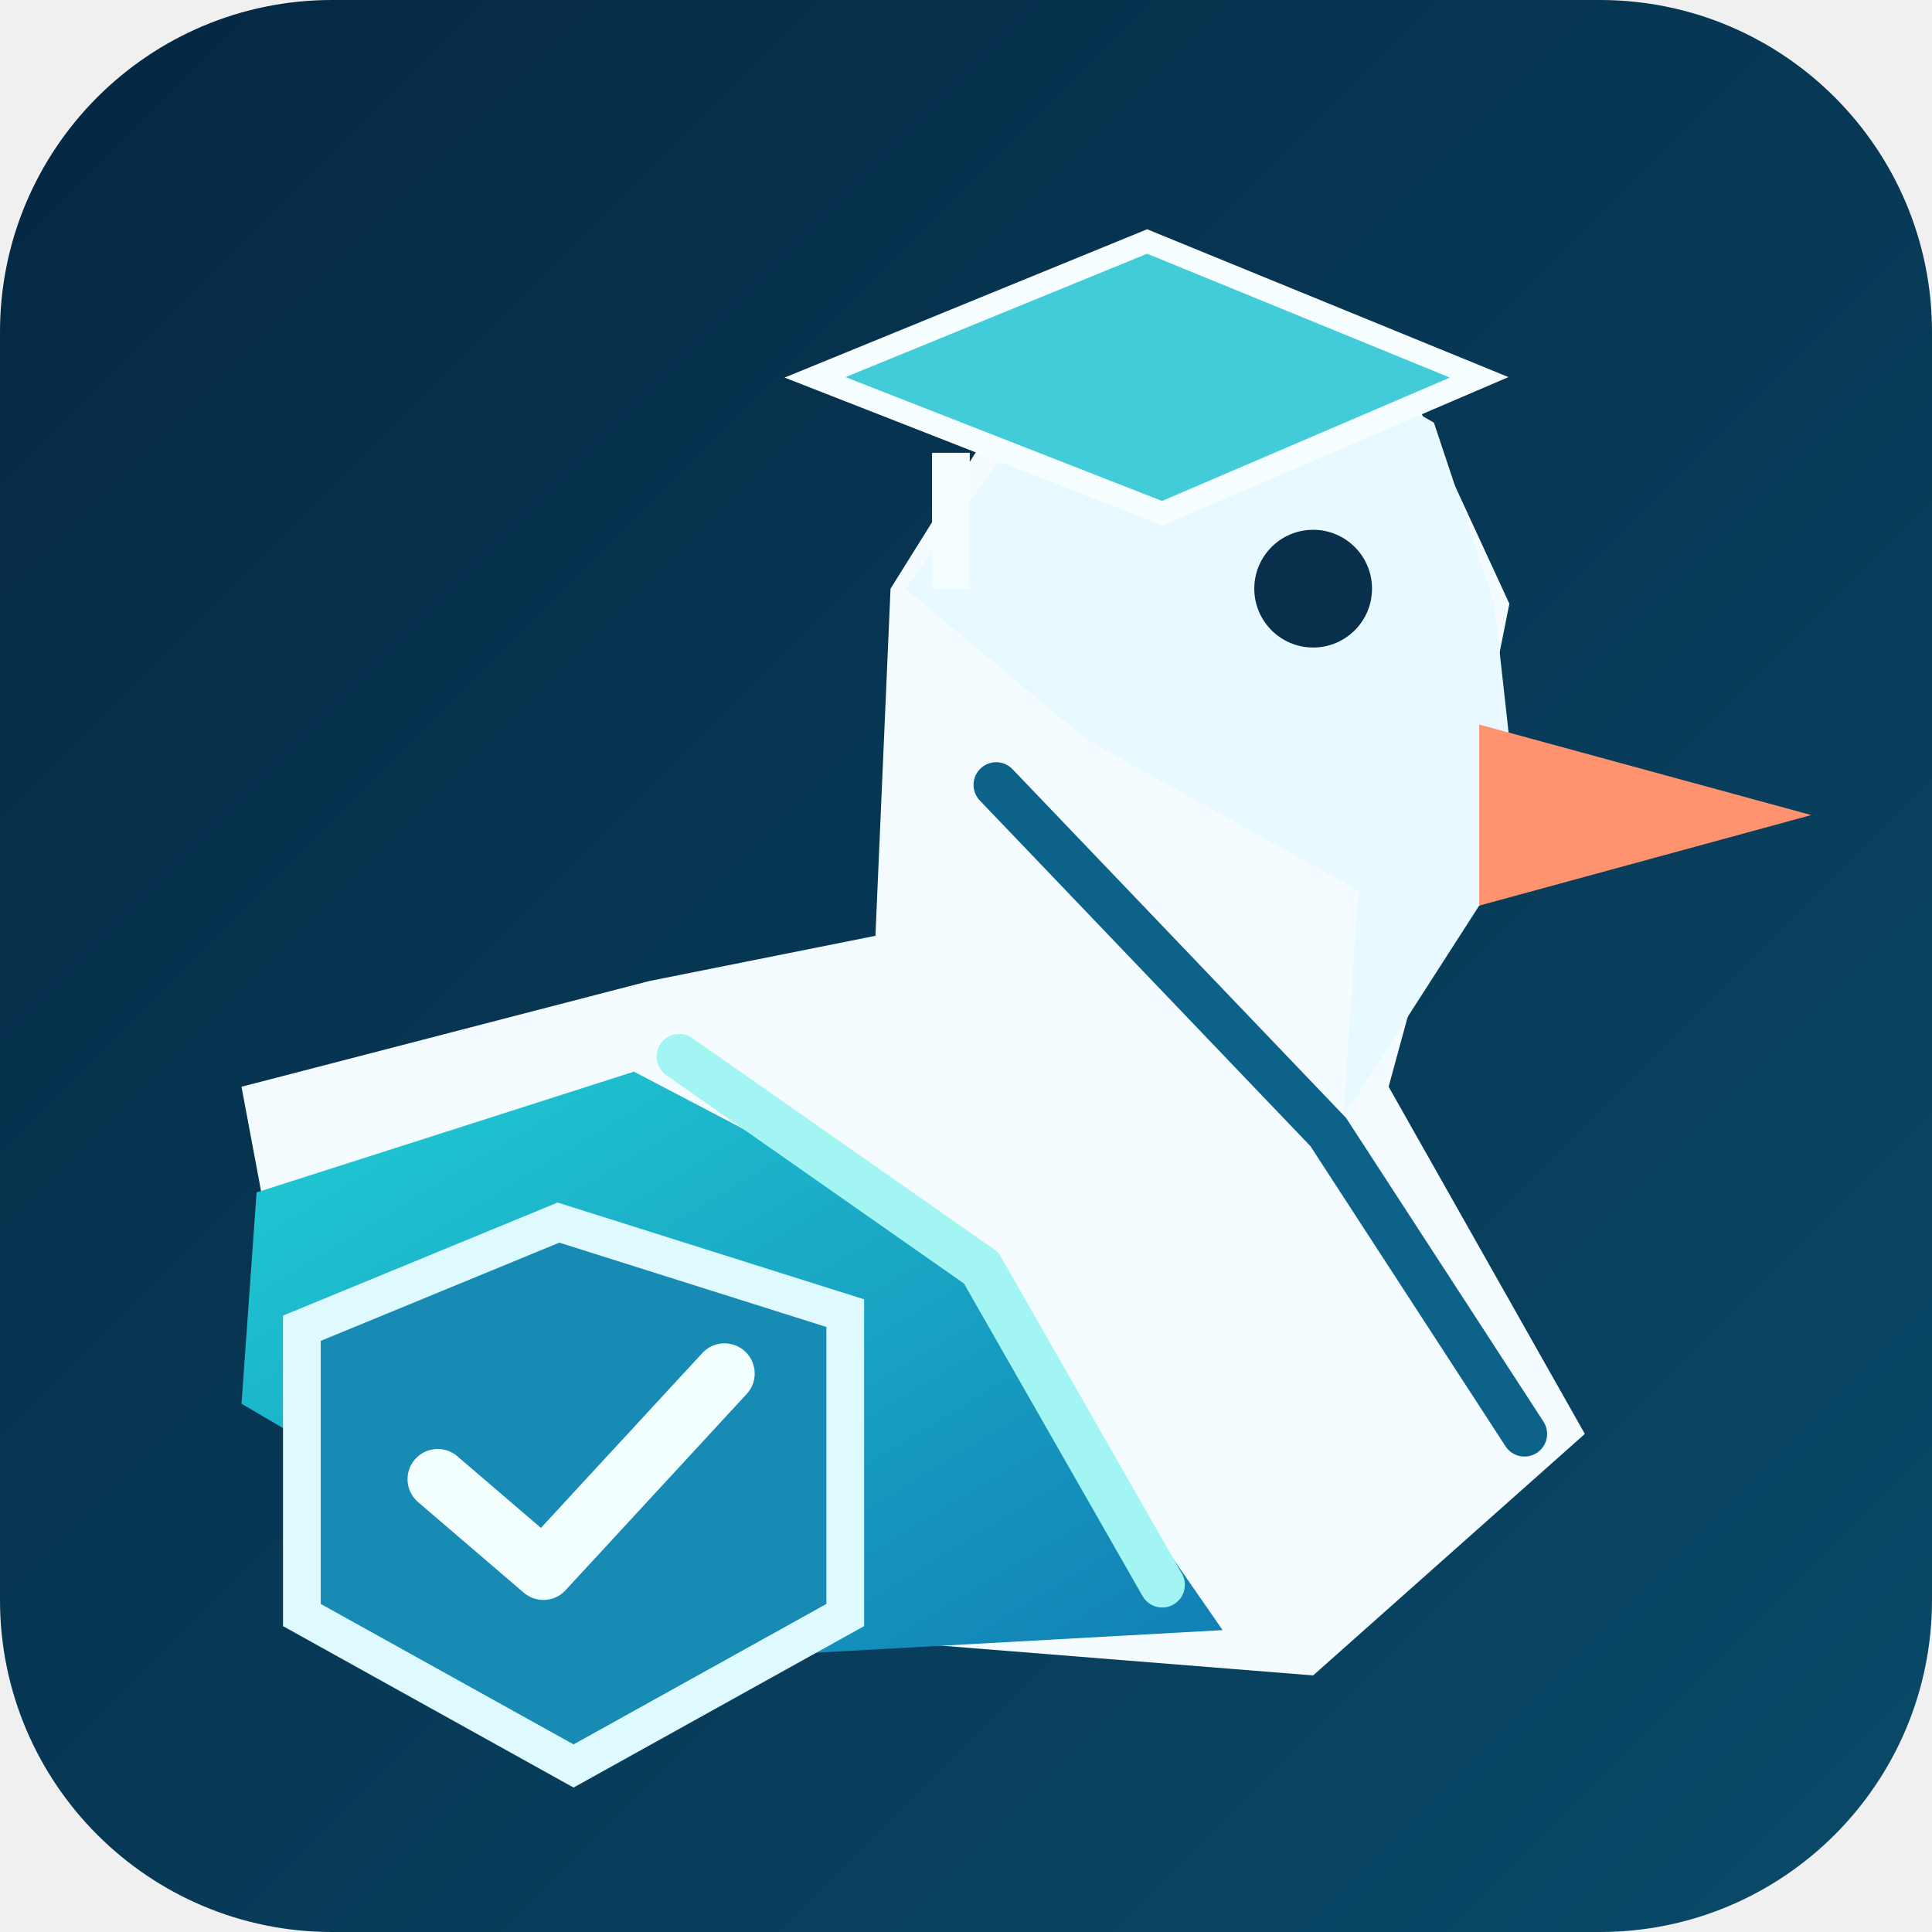
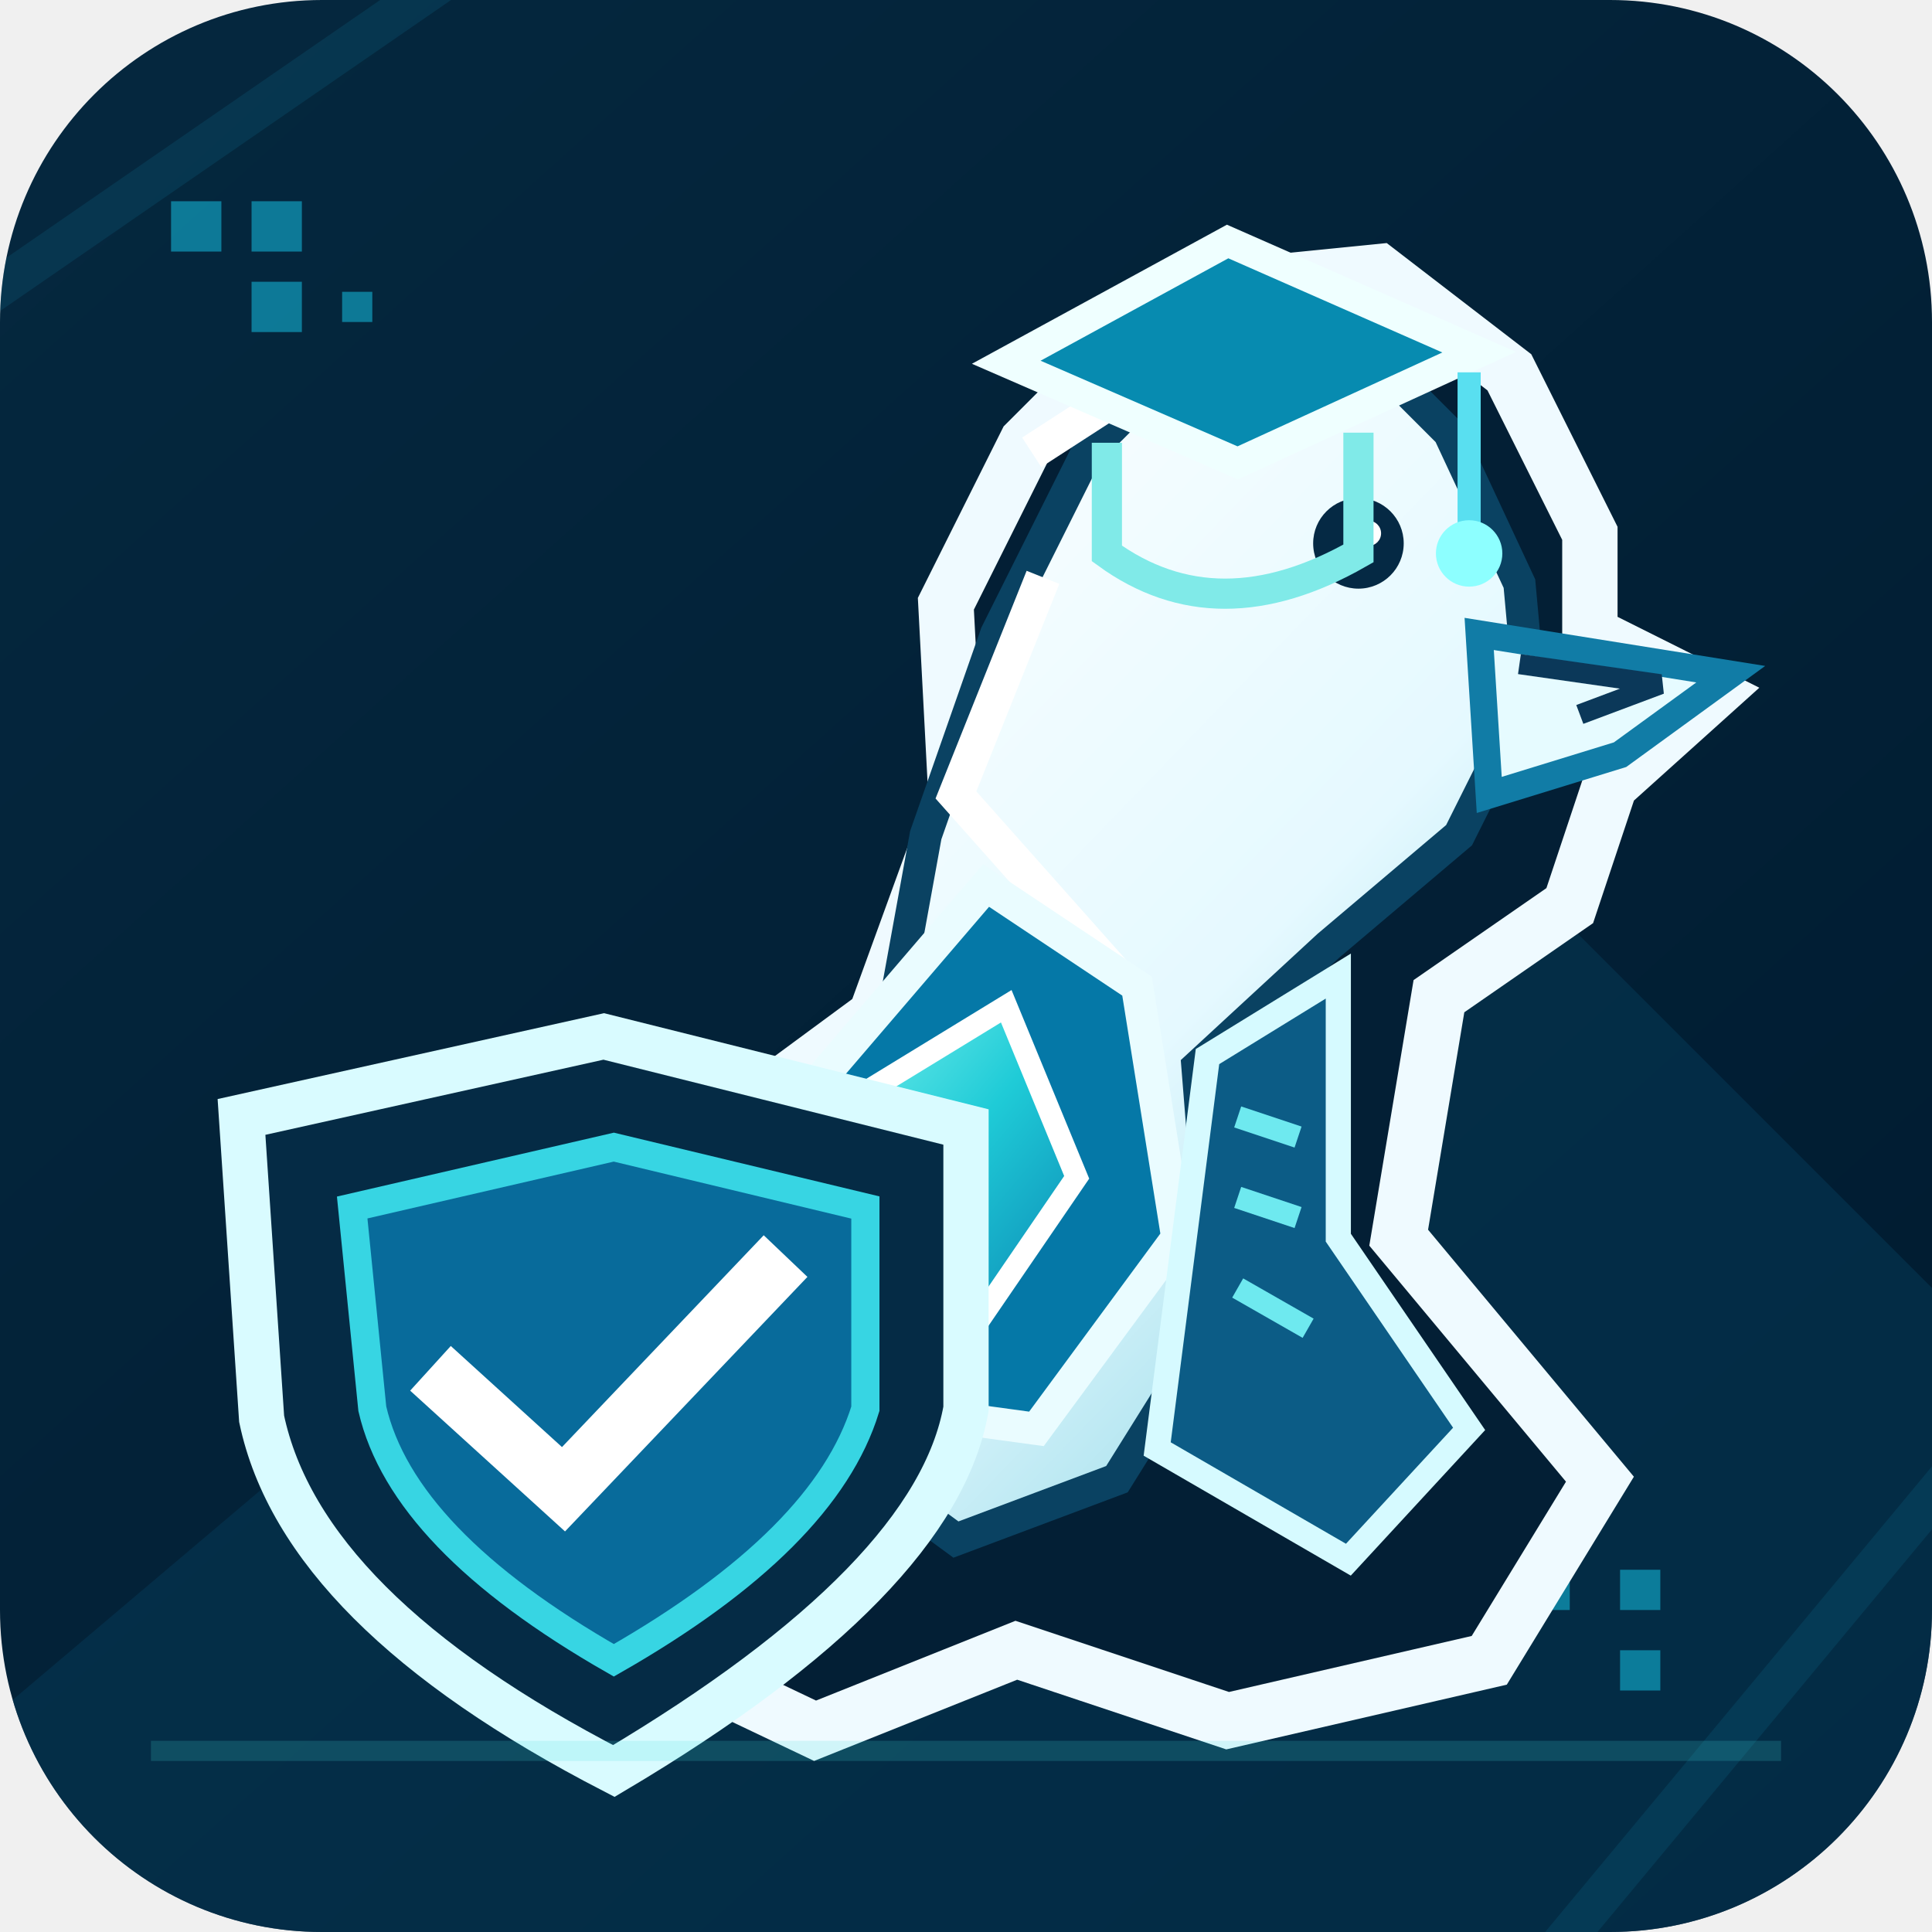
- <svg xmlns="http://www.w3.org/2000/svg" viewBox="0 0 128 128" role="img" aria-label="DuckTrain icon">
+ <svg xmlns="http://www.w3.org/2000/svg" viewBox="0 0 192 192" role="img" aria-label="DuckTrain logo">
  <defs>
-     <linearGradient id="bg" x1="0" y1="0" x2="1" y2="1">
-       <stop stop-color="#052742" />
-       <stop offset="1" stop-color="#094a69" />
+     <linearGradient id="bg" x1="0" y1="0" x2=".9" y2="1">
+       <stop stop-color="#05283f" />
+       <stop offset="1" stop-color="#001b30" />
    </linearGradient>
-     <linearGradient id="wing" x1="0" y1="0" x2="1" y2="1">
-       <stop stop-color="#21cdd5" />
-       <stop offset="1" stop-color="#117eb4" />
+     <linearGradient id="white" x1="0" y1="0" x2=".65" y2="1">
+       <stop stop-color="#ffffff" />
+       <stop offset=".65" stop-color="#e5f9ff" />
+       <stop offset="1" stop-color="#9cdce9" />
    </linearGradient>
+     <linearGradient id="aqua" x1="0" y1="0" x2="1" y2="1">
+       <stop stop-color="#8ffbf2" />
+       <stop offset=".5" stop-color="#1fcbd7" />
+       <stop offset="1" stop-color="#087cae" />
+     </linearGradient>
+     <clipPath id="rounded">
+       <rect width="192" height="192" rx="32" />
+     </clipPath>
  </defs>
-   <rect x="0" y="0" width="128" height="128" rx="22" fill="url(#bg)" />
-   <path d="M16 72L43 65L58 62L59 39L69 23L82 18L94 27L100 40L98 50L92 72L105 95L87 111L62 109L42 97L19 88Z" fill="#f5fcff" />
-   <path d="M17 79L42 71L63 82L81 108L45 110L16 93Z" fill="url(#wing)" />
-   <path d="M60 39L71 24L81 20L95 28L99 40L100 49L114 53L98 60L89 74L90 59L72 49Z" fill="#e8f9ff" />
-   <path d="M98 48L120 54L98 60Z" fill="#ff926f" />
-   <circle cx="87" cy="39" r="3.9" fill="#082f4b" />
-   <path d="M66 52L88 75L101 95" fill="none" stroke="#0d628a" stroke-width="3" stroke-linecap="round" />
-   <path d="M45 70L65 84L77 105" fill="none" stroke="#a3f5f4" stroke-width="3" stroke-linecap="round" />
-   <path d="M20 88L37 81L56 87L56 107L38 117L20 107Z" fill="#178bb4" stroke="#dffaff" stroke-width="2.5" />
-   <path d="M29 98L36 104L48 91" fill="none" stroke="#f3feff" stroke-width="4" stroke-linecap="round" stroke-linejoin="round" />
-   <path d="M54 25L76 16L98 25L77 34Z" fill="#42cbd8" stroke="#f6feff" stroke-width="1.5" />
-   <path d="M63 30V39" stroke="#f5feff" stroke-width="2.5" />
+   <g clip-path="url(#rounded)">
+     <rect width="192" height="192" fill="url(#bg)" />
+     <path d="M0 170L52 126L99 152L152 88L192 128V192H0Z" fill="#053450" opacity=".65" />
+     <path d="M-8 34L50 -6M152 197L206 132" stroke="#0a6382" stroke-width="4" opacity=".25" />
+     <g fill="#14bde0" opacity=".55">
+       <rect x="17" y="20" width="5" height="5" />
+       <rect x="25" y="20" width="5" height="5" />
+       <rect x="25" y="28" width="5" height="5" />
+       <rect x="34" y="29" width="3" height="3" />
+       <rect x="152" y="156" width="4" height="4" />
+       <rect x="161" y="156" width="4" height="4" />
+       <rect x="161" y="164" width="4" height="4" />
+     </g>
+     <path d="M56 144L68 115L87 101L95 79L94 60L102 44L117 29L137 27L150 37L158 53L158 63L170 69L160 78L156 90L143 99L139 123L159 147L148 165L122 171L101 164L81 172L60 162Z" fill="#031f35" stroke="#effaff" stroke-width="5.5" stroke-linejoin="miter" />
+     <path d="M92 83L99 63L108 45L120 33L134 33L144 43L151 58L152 69L145 83L132 94L119 106L121 131L111 147L95 153L80 142L77 116L88 105Z" fill="url(#white)" stroke="#0a4262" stroke-width="3.2" stroke-linejoin="miter" />
+     <path d="M147 63L172 67L161 75L148 79Z" fill="#e6fbff" stroke="#117ca6" stroke-width="2.7" stroke-linejoin="miter" />
+     <path d="M151 66L165 68L157 71" fill="none" stroke="#0b3859" stroke-width="2" />
+     <circle cx="135" cy="54" r="4.5" fill="#052944" />
+     <circle cx="136" cy="53" r="1.25" fill="#ffffff" />
+     <path d="M104 44L121 33L131 34M103 59L95 79L111 97" fill="none" stroke="#ffffff" stroke-width="3.5" stroke-linecap="square" />
+     <path d="M98 88L113 98L117 123L103 142L81 139L74 116Z" fill="#0578a7" stroke="#eafcff" stroke-width="3.2" stroke-linejoin="miter" />
+     <path d="M82 111L100 100L107 117L94 136L77 126Z" fill="url(#aqua)" stroke="#ffffff" stroke-width="2.2" />
+     <path d="M120 105L133 97L133 123L146 142L134 155L115 144Z" fill="#0c5c86" stroke="#d6faff" stroke-width="2.5" />
+     <path d="M123 111L129 113M123 119L129 121M123 128L130 132" stroke="#6ee9ef" stroke-width="2.2" />
+     <path d="M24 111L60 103L96 112V140Q93 157 61 176Q30 160 26 141Z" fill="#052b45" stroke="#d9fbff" stroke-width="4.5" stroke-linejoin="miter" />
+     <path d="M35 120L61 114L86 120V140Q82 153 61 165Q40 153 37 140Z" fill="#086b9b" stroke="#37d5e3" stroke-width="2.8" />
+     <path d="M45 138L56 148L76 127" fill="none" stroke="#ffffff" stroke-width="6" stroke-linejoin="miter" stroke-linecap="square" />
+     <path d="M100 36L122 24L147 35L123 46Z" fill="#078bb0" stroke="#efffff" stroke-width="3" stroke-linejoin="miter" />
+     <path d="M110 44V55Q121 63 135 55V43" fill="none" stroke="#80eae8" stroke-width="3" />
+     <path d="M146 37V53" stroke="#59dff0" stroke-width="2.3" />
+     <circle cx="146" cy="55" r="3.3" fill="#8dffff" />
+     <path d="M15 174H177" stroke="#45dbe0" opacity=".18" stroke-width="2" />
+   </g>
</svg>
